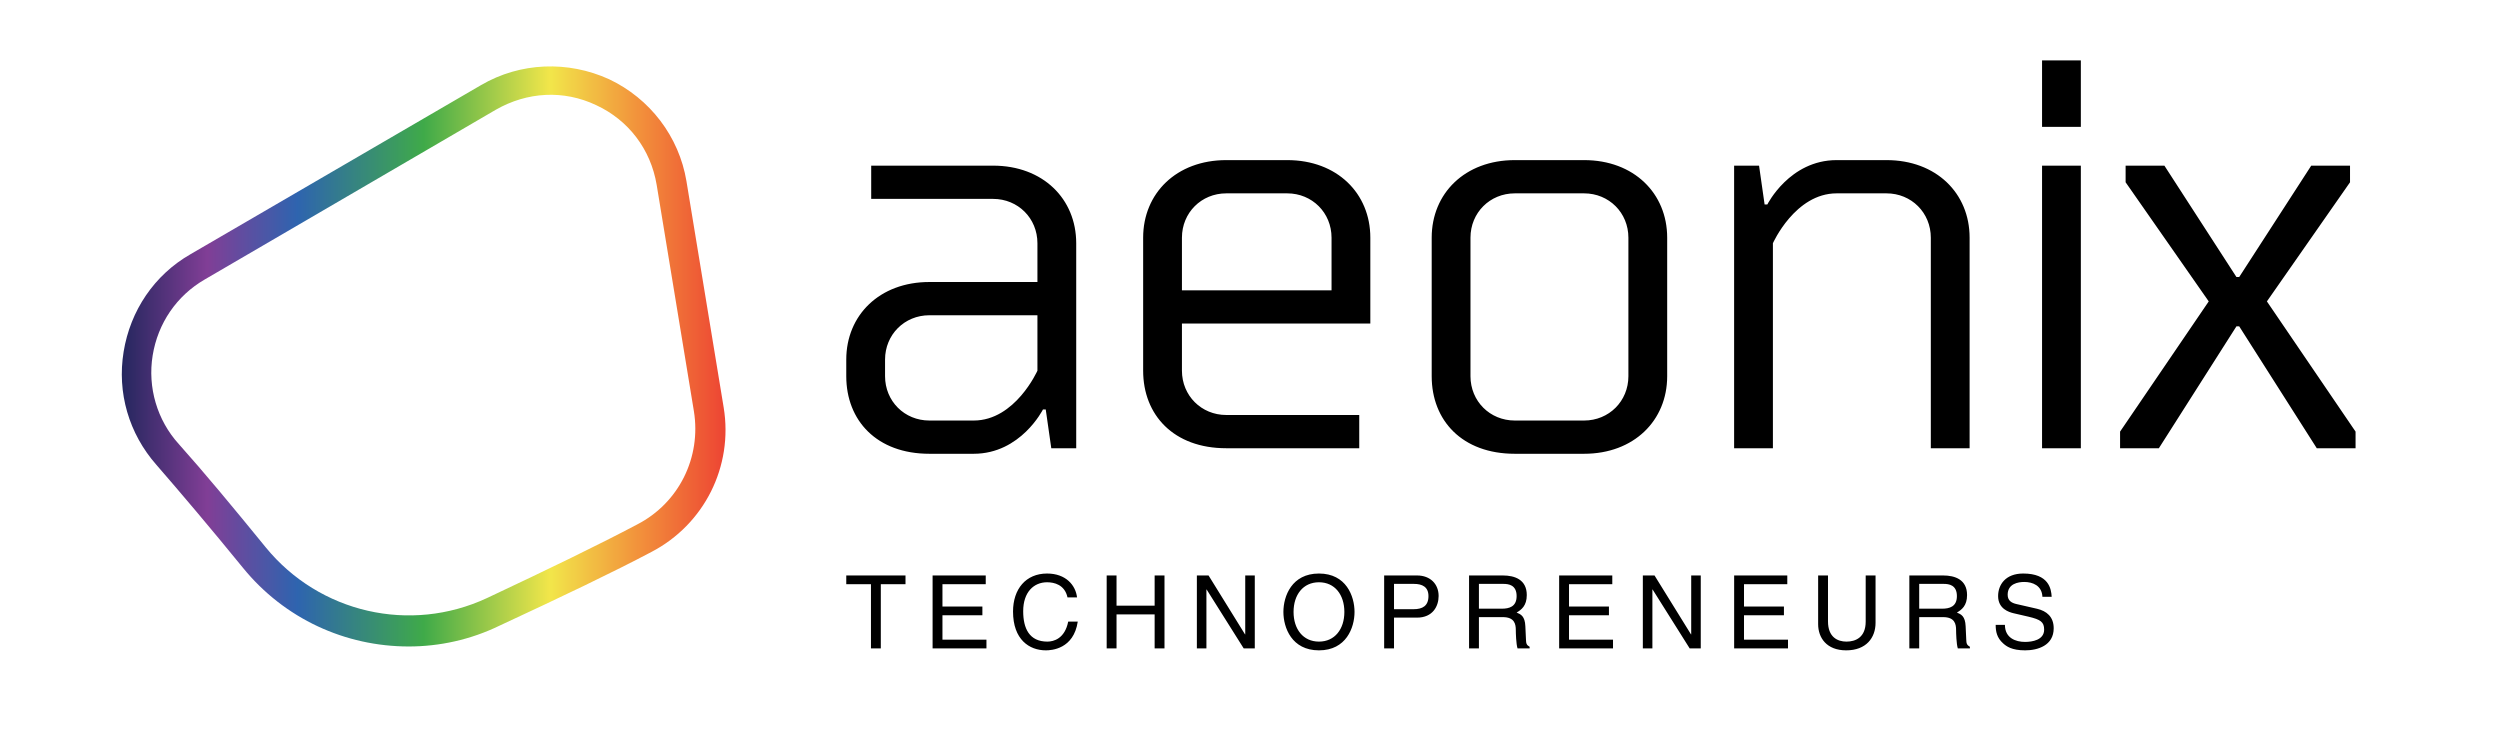
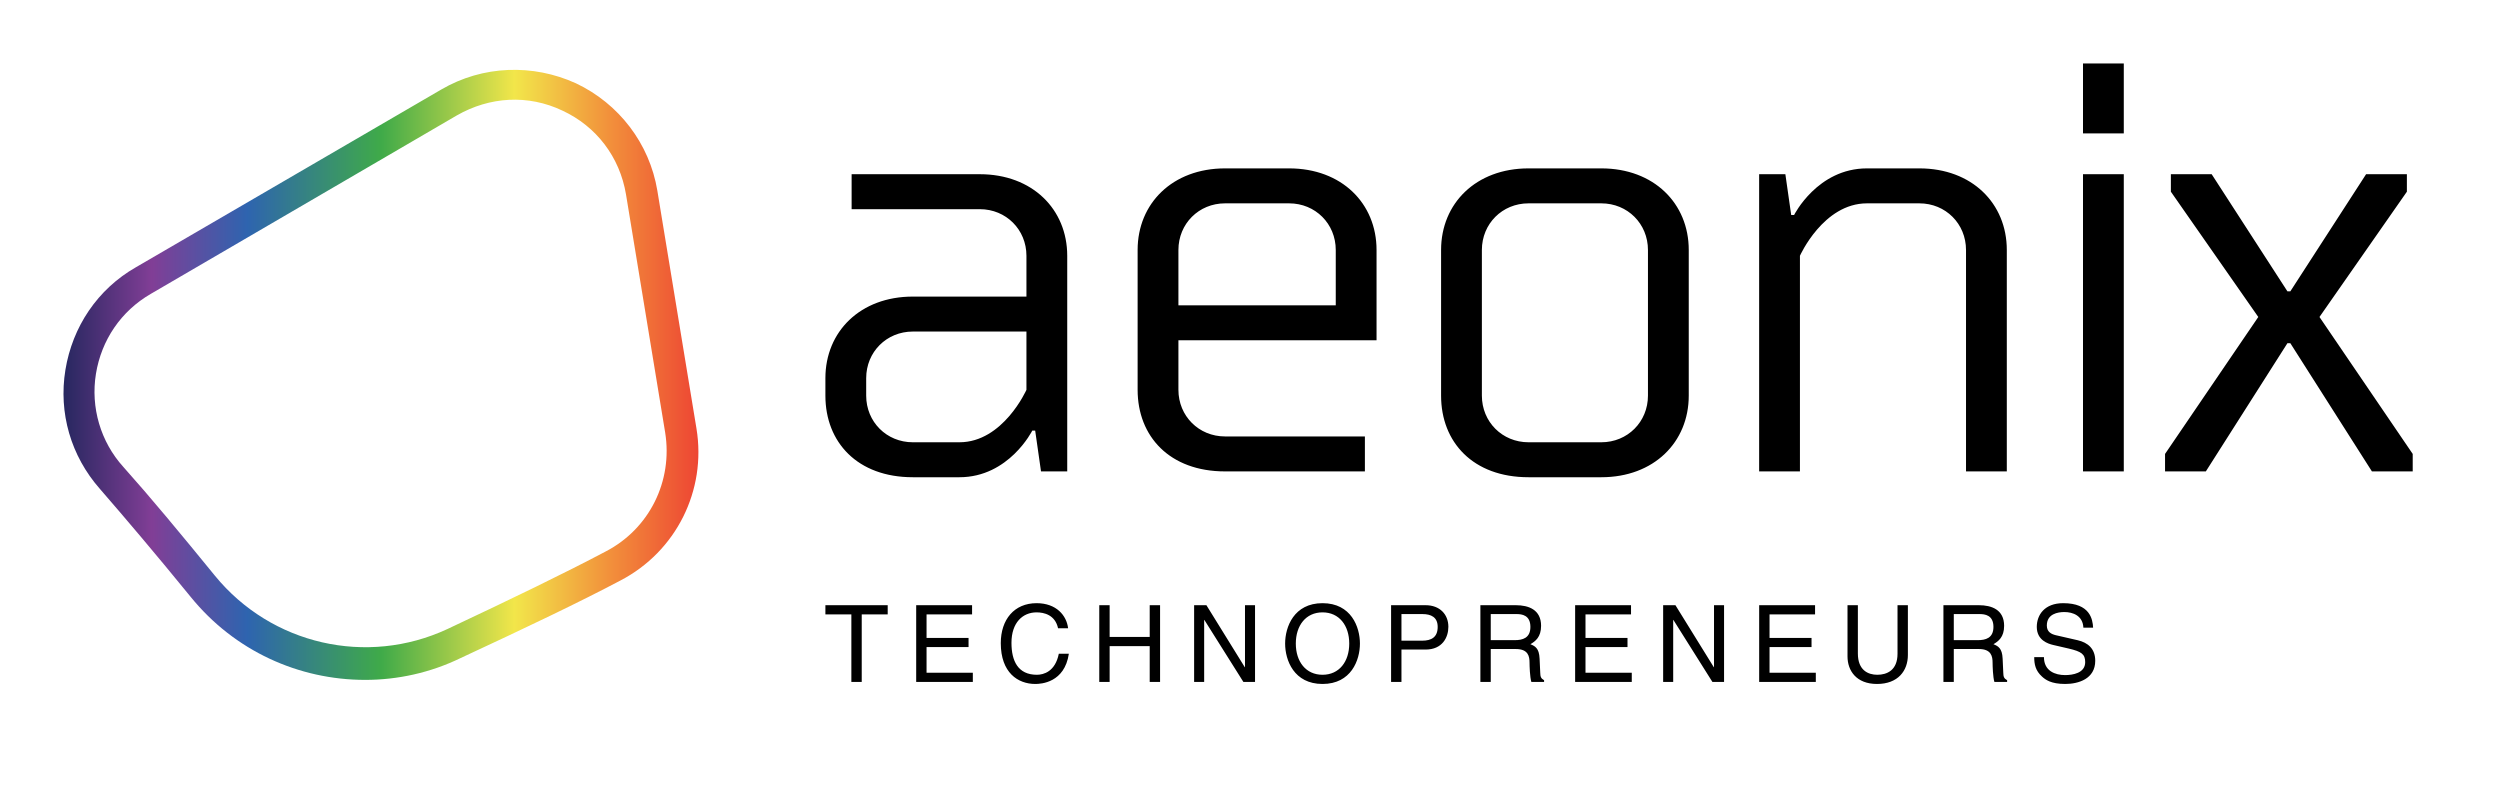
- <svg xmlns="http://www.w3.org/2000/svg" version="1.1" width="3162.162" height="954.521" viewBox="0 0 6300 2000">
+ <svg xmlns="http://www.w3.org/2000/svg" version="1.1" width="6300" height="2000" viewBox="0 0 6300 2000">
  <g transform="scale(16, 16) translate(10, 10)">
    <defs id="SvgjsDefs1096">
      <linearGradient id="SvgjsLinearGradient1103">
        <stop id="SvgjsStop1104" stop-color="#26275f" offset="0" />
        <stop id="SvgjsStop1105" stop-color="#813e96" offset="0.14" />
        <stop id="SvgjsStop1106" stop-color="#2e64af" offset="0.29" />
        <stop id="SvgjsStop1107" stop-color="#3faa49" offset="0.5" />
        <stop id="SvgjsStop1108" stop-color="#f2e64a" offset="0.71" />
        <stop id="SvgjsStop1109" stop-color="#f2903b" offset="0.86" />
        <stop id="SvgjsStop1110" stop-color="#ed4533" offset="1" />
      </linearGradient>
    </defs>
    <g id="SvgjsG1097" featureKey="nRdZyp-0" transform="matrix(1.233149,0,0,1.233149,-12.0289,-11.55746)" fill="url(#SvgjsLinearGradient1103)">
      <path d="M48.3,88.1c-8.5,0-16.7-3.7-22.3-10.6c-4.4-5.4-8.3-10-11.6-13.8c-3.7-4.2-5.3-9.7-4.4-15.2c0.9-5.5,4.1-10.3,9-13.1h0  l39-22.7c5.3-3.1,11.7-3.3,17.2-0.8c5.5,2.6,9.4,7.7,10.4,13.7l5,30.4c1.3,7.9-2.6,15.7-9.7,19.4c-5.1,2.7-12,6-20.4,9.9  C56.6,87.2,52.4,88.1,48.3,88.1z M20.9,38.8c-3.8,2.2-6.3,5.9-7,10.2c-0.7,4.3,0.6,8.7,3.5,11.9c3.4,3.8,7.3,8.5,11.7,13.9  c7.2,8.8,19.4,11.6,29.7,6.8c8.3-3.9,15.1-7.2,20.2-9.9c5.6-2.9,8.6-9,7.6-15.2l-5-30.4c-0.8-4.8-3.8-8.7-8.1-10.7  c-4.4-2.1-9.3-1.8-13.5,0.6L20.9,38.8L20.9,38.8z" />
    </g>
    <g id="SvgjsG1098" featureKey="Q4qmbg-0" transform="matrix(4.589042,0,0,4.589042,116.7877,-27.53425)" fill="#000000">
      <path d="M9 20 l-0.9 0 l-0.2 -1.4 l-0.1 0 s-0.8 1.6 -2.5 1.6 l-1.6 0 c-1.9 0 -3 -1.2 -3 -2.8 l0 -0.6 c0 -1.6 1.2 -2.8 3 -2.8 l3.9 0 l0 -1.4 c0 -0.9 -0.7 -1.6 -1.6 -1.6 l-4.4 0 l0 -1.2 l4.4 0 c1.8 0 3 1.2 3 2.8 l0 7.4 z M3.7 19 l1.6 0 c1.5 0 2.3 -1.8 2.3 -1.8 l0 -2 l-3.9 0 c-0.9 0 -1.6 0.7 -1.6 1.6 l0 0.6 c0 0.9 0.7 1.6 1.6 1.6 z M19.216 20 l-4.8 0 c-1.9 0 -3 -1.2 -3 -2.8 l0 -4.8 c0 -1.6 1.2 -2.8 3 -2.8 l2.2 0 c1.8 0 3 1.2 3 2.8 l0 3.1 l-6.8 0 l0 1.7 c0 0.9 0.7 1.6 1.6 1.6 l4.8 0 l0 1.2 z M12.816 12.4 l0 1.9 l5.4 0 l0 -1.9 c0 -0.9 -0.7 -1.6 -1.6 -1.6 l-2.2 0 c-0.9 0 -1.6 0.7 -1.6 1.6 z M23.231 12.4 l0 5 c0 0.9 0.7 1.6 1.6 1.6 l2.5 0 c0.9 0 1.6 -0.7 1.6 -1.6 l0 -5 c0 -0.9 -0.7 -1.6 -1.6 -1.6 l-2.5 0 c-0.9 0 -1.6 0.7 -1.6 1.6 z M21.831 17.4 l0 -5 c0 -1.6 1.2 -2.8 3 -2.8 l2.5 0 c1.8 0 3 1.2 3 2.8 l0 5 c0 1.6 -1.2 2.8 -3 2.8 l-2.5 0 c-1.9 0 -3 -1.2 -3 -2.8 z M41.247 20 l-1.4 0 l0 -7.6 c0 -0.9 -0.7 -1.6 -1.6 -1.6 l-1.8 0 c-1.5 0 -2.3 1.8 -2.3 1.8 l0 7.4 l-1.4 0 l0 -10.2 l0.9 0 l0.2 1.4 l0.1 0 s0.8 -1.6 2.5 -1.6 l1.8 0 c1.8 0 3 1.2 3 2.8 l0 7.6 z M45.262 9.8 l0 10.2 l-1.4 0 l0 -10.2 l1.4 0 z M45.262 6 l0 2.4 l-1.4 0 l0 -2.4 l1.4 0 z M53.778 20 l-2.8 -4.4 l-0.1 0 l-2.8 4.4 l-1.4 0 l0 -0.6 l3.2 -4.7 l-3 -4.3 l0 -0.6 l1.4 0 l2.6 4.02 l0.1 0 l2.6 -4.02 l1.4 0 l0 0.6 l-3 4.3 l3.2 4.7 l0 0.6 l-1.4 0 z" />
    </g>
    <g id="SvgjsG1099" featureKey="sloganFeature-0" transform="matrix(0.8415525,0,0,0.8415525,119.7644,80.57343)" fill="#000000">
      <path d="M0.28 7.36 l0 -1.72 l11.66 0 l0 1.72 l-4.86 0 l0 12.64 l-1.94 0 l0 -12.64 l-4.86 0 z M27.872 18.28 l0 1.72 l-10.6 0 l0 -14.36 l10.46 0 l0 1.72 l-8.52 0 l0 4.4 l7.86 0 l0 1.72 l-7.86 0 l0 4.8 l8.66 0 z M45.704 9.96 l-1.88 0 c-0.54 -2.52 -2.64 -2.98 -4.02 -2.98 c-2.6 0 -4.7 1.92 -4.7 5.7 c0 3.38 1.2 5.98 4.76 5.98 c1.26 0 3.44 -0.6 4.1 -3.94 l1.88 0 c-0.8 5.42 -5.2 5.66 -6.28 5.66 c-3.26 0 -6.46 -2.12 -6.46 -7.64 c0 -4.42 2.52 -7.48 6.7 -7.48 c3.7 0 5.62 2.3 5.9 4.7 z M60.976 11.58 l0 -5.94 l1.94 0 l0 14.36 l-1.94 0 l0 -6.7 l-7.5 0 l0 6.7 l-1.94 0 l0 -14.36 l1.94 0 l0 5.94 l7.5 0 z M78.808 17.24 l0 -11.6 l1.88 0 l0 14.36 l-2.18 0 l-7.3 -11.6 l-0.04 0 l0 11.6 l-1.88 0 l0 -14.36 l2.3 0 l7.18 11.6 l0.04 0 z M98.32 12.82 c0 -3.38 -1.88 -5.84 -5 -5.84 s-5 2.46 -5 5.84 s1.88 5.84 5 5.84 s5 -2.46 5 -5.84 z M100.32 12.82 c0 3.1 -1.64 7.56 -7 7.56 s-7 -4.46 -7 -7.56 s1.64 -7.56 7 -7.56 s7 4.46 7 7.56 z M108.092 7.3 l0 4.98 l3.86 0 c1.74 0 2.92 -0.64 2.92 -2.58 c0 -1.82 -1.24 -2.4 -2.84 -2.4 l-3.94 0 z M108.092 13.94 l0 6.06 l-1.94 0 l0 -14.36 l6.46 0 c2.66 0 4.26 1.72 4.26 4.04 c0 2 -1.14 4.26 -4.26 4.26 l-4.52 0 z M124.804 13.84 l0 6.16 l-1.94 0 l0 -14.36 l6.64 0 c2.36 0 4.72 0.82 4.72 3.86 c0 2.12 -1.08 2.9 -2 3.44 c0.82 0.34 1.64 0.7 1.72 2.7 l0.12 2.6 c0.02 0.8 0.12 1.1 0.72 1.44 l0 0.32 l-2.38 0 c-0.28 -0.88 -0.34 -3.06 -0.34 -3.6 c0 -1.18 -0.24 -2.56 -2.56 -2.56 l-4.7 0 z M124.804 7.3 l0 4.88 l4.5 0 c1.42 0 2.92 -0.36 2.92 -2.48 c0 -2.22 -1.62 -2.4 -2.58 -2.4 l-4.84 0 z M151.196 18.28 l0 1.72 l-10.6 0 l0 -14.36 l10.46 0 l0 1.72 l-8.52 0 l0 4.4 l7.86 0 l0 1.72 l-7.86 0 l0 4.8 l8.66 0 z M166.588 17.24 l0 -11.6 l1.88 0 l0 14.36 l-2.18 0 l-7.3 -11.6 l-0.04 0 l0 11.6 l-1.88 0 l0 -14.36 l2.3 0 l7.18 11.6 l0.04 0 z M185.64 18.28 l0 1.72 l-10.6 0 l0 -14.36 l10.46 0 l0 1.72 l-8.52 0 l0 4.4 l7.86 0 l0 1.72 l-7.86 0 l0 4.8 l8.66 0 z M200.932 5.64 l1.94 0 l0 9.32 c0 2.94 -1.84 5.42 -5.78 5.42 c-3.86 0 -5.52 -2.48 -5.52 -5.16 l0 -9.58 l1.94 0 l0 9.04 c0 3.12 1.9 3.98 3.64 3.98 c1.78 0 3.78 -0.82 3.78 -3.94 l0 -9.08 z M211.464 13.84 l0 6.16 l-1.94 0 l0 -14.36 l6.64 0 c2.36 0 4.72 0.82 4.72 3.86 c0 2.12 -1.08 2.9 -2 3.44 c0.82 0.34 1.64 0.7 1.72 2.7 l0.12 2.6 c0.02 0.8 0.12 1.1 0.72 1.44 l0 0.32 l-2.38 0 c-0.28 -0.88 -0.34 -3.06 -0.34 -3.6 c0 -1.18 -0.24 -2.56 -2.56 -2.56 l-4.7 0 z M211.464 7.3 l0 4.88 l4.5 0 c1.42 0 2.92 -0.36 2.92 -2.48 c0 -2.22 -1.62 -2.4 -2.58 -2.4 l-4.84 0 z M237.536 9.84 l-1.82 0 c-0.1 -2.22 -1.94 -2.92 -3.56 -2.92 c-1.22 0 -3.28 0.34 -3.28 2.52 c0 1.22 0.86 1.62 1.7 1.82 l4.1 0.94 c1.86 0.44 3.26 1.56 3.26 3.84 c0 3.4 -3.16 4.34 -5.62 4.34 c-2.66 0 -3.7 -0.8 -4.34 -1.38 c-1.22 -1.1 -1.46 -2.3 -1.46 -3.64 l1.82 0 c0 2.6 2.12 3.36 3.96 3.36 c1.4 0 3.76 -0.36 3.76 -2.42 c0 -1.5 -0.7 -1.98 -3.06 -2.54 l-2.94 -0.68 c-0.94 -0.22 -3.06 -0.88 -3.06 -3.38 c0 -2.24 1.46 -4.44 4.94 -4.44 c5.02 0 5.52 3 5.6 4.58 z" />
    </g>
  </g>
</svg>
